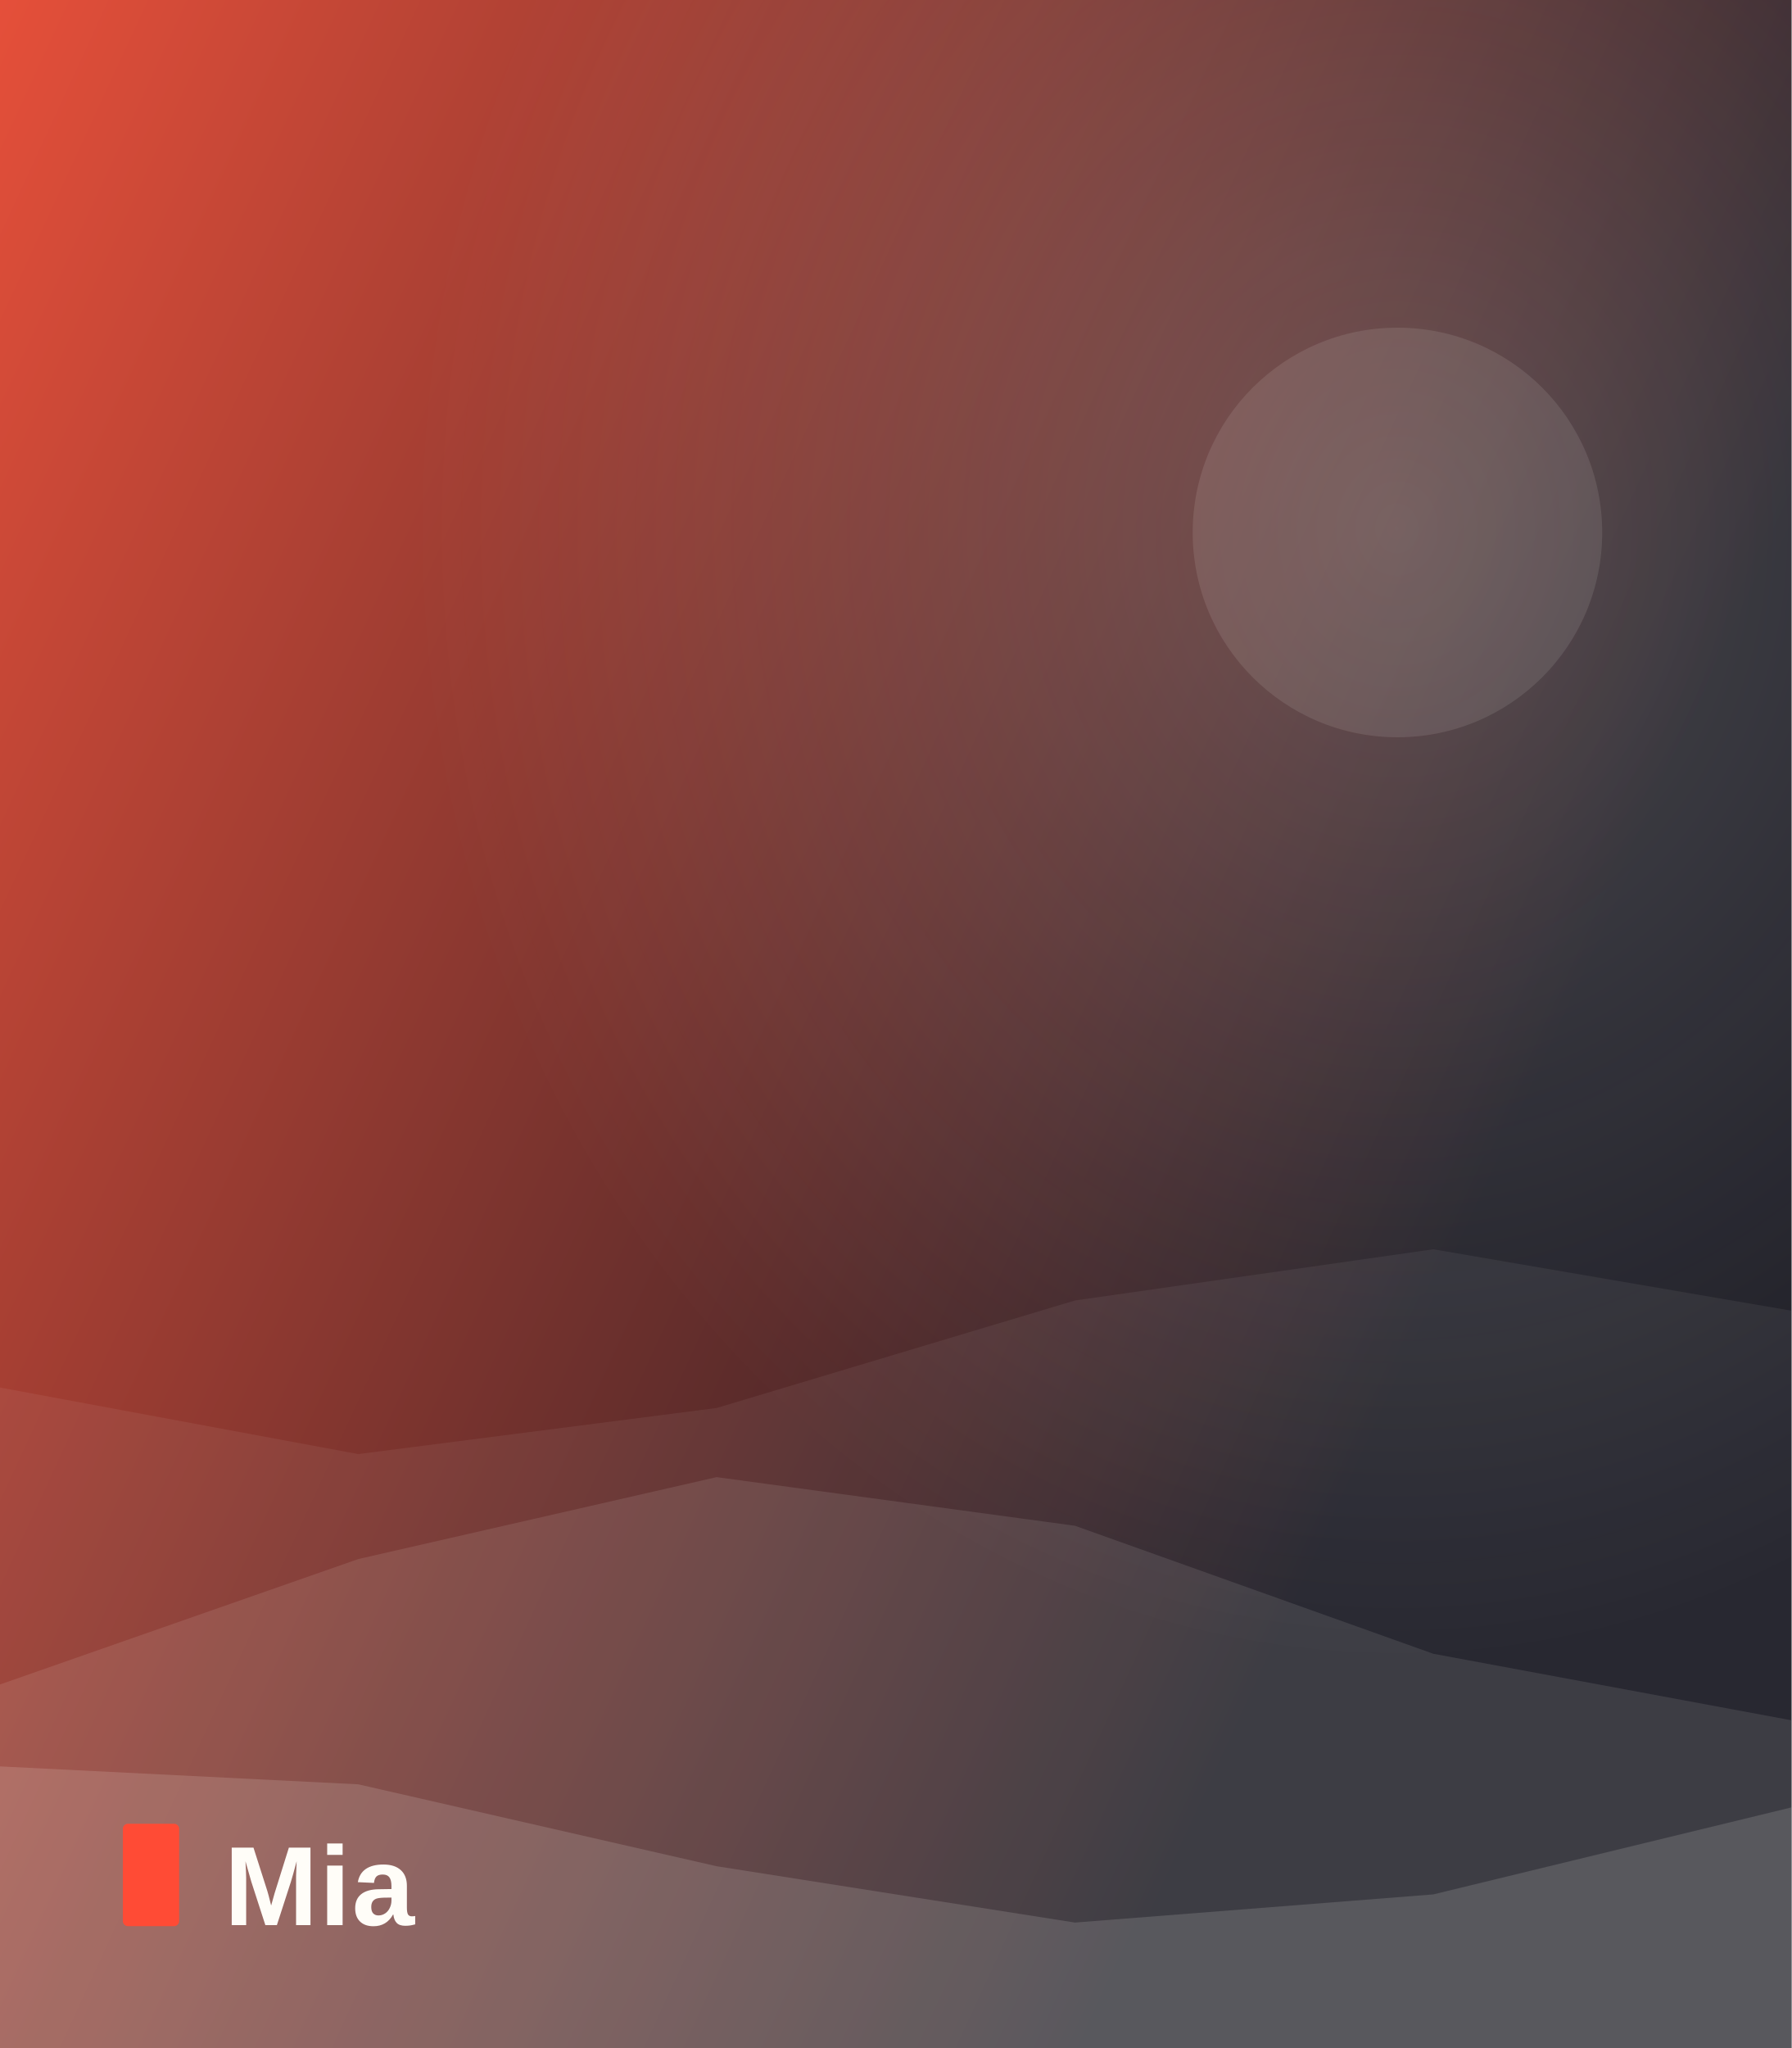
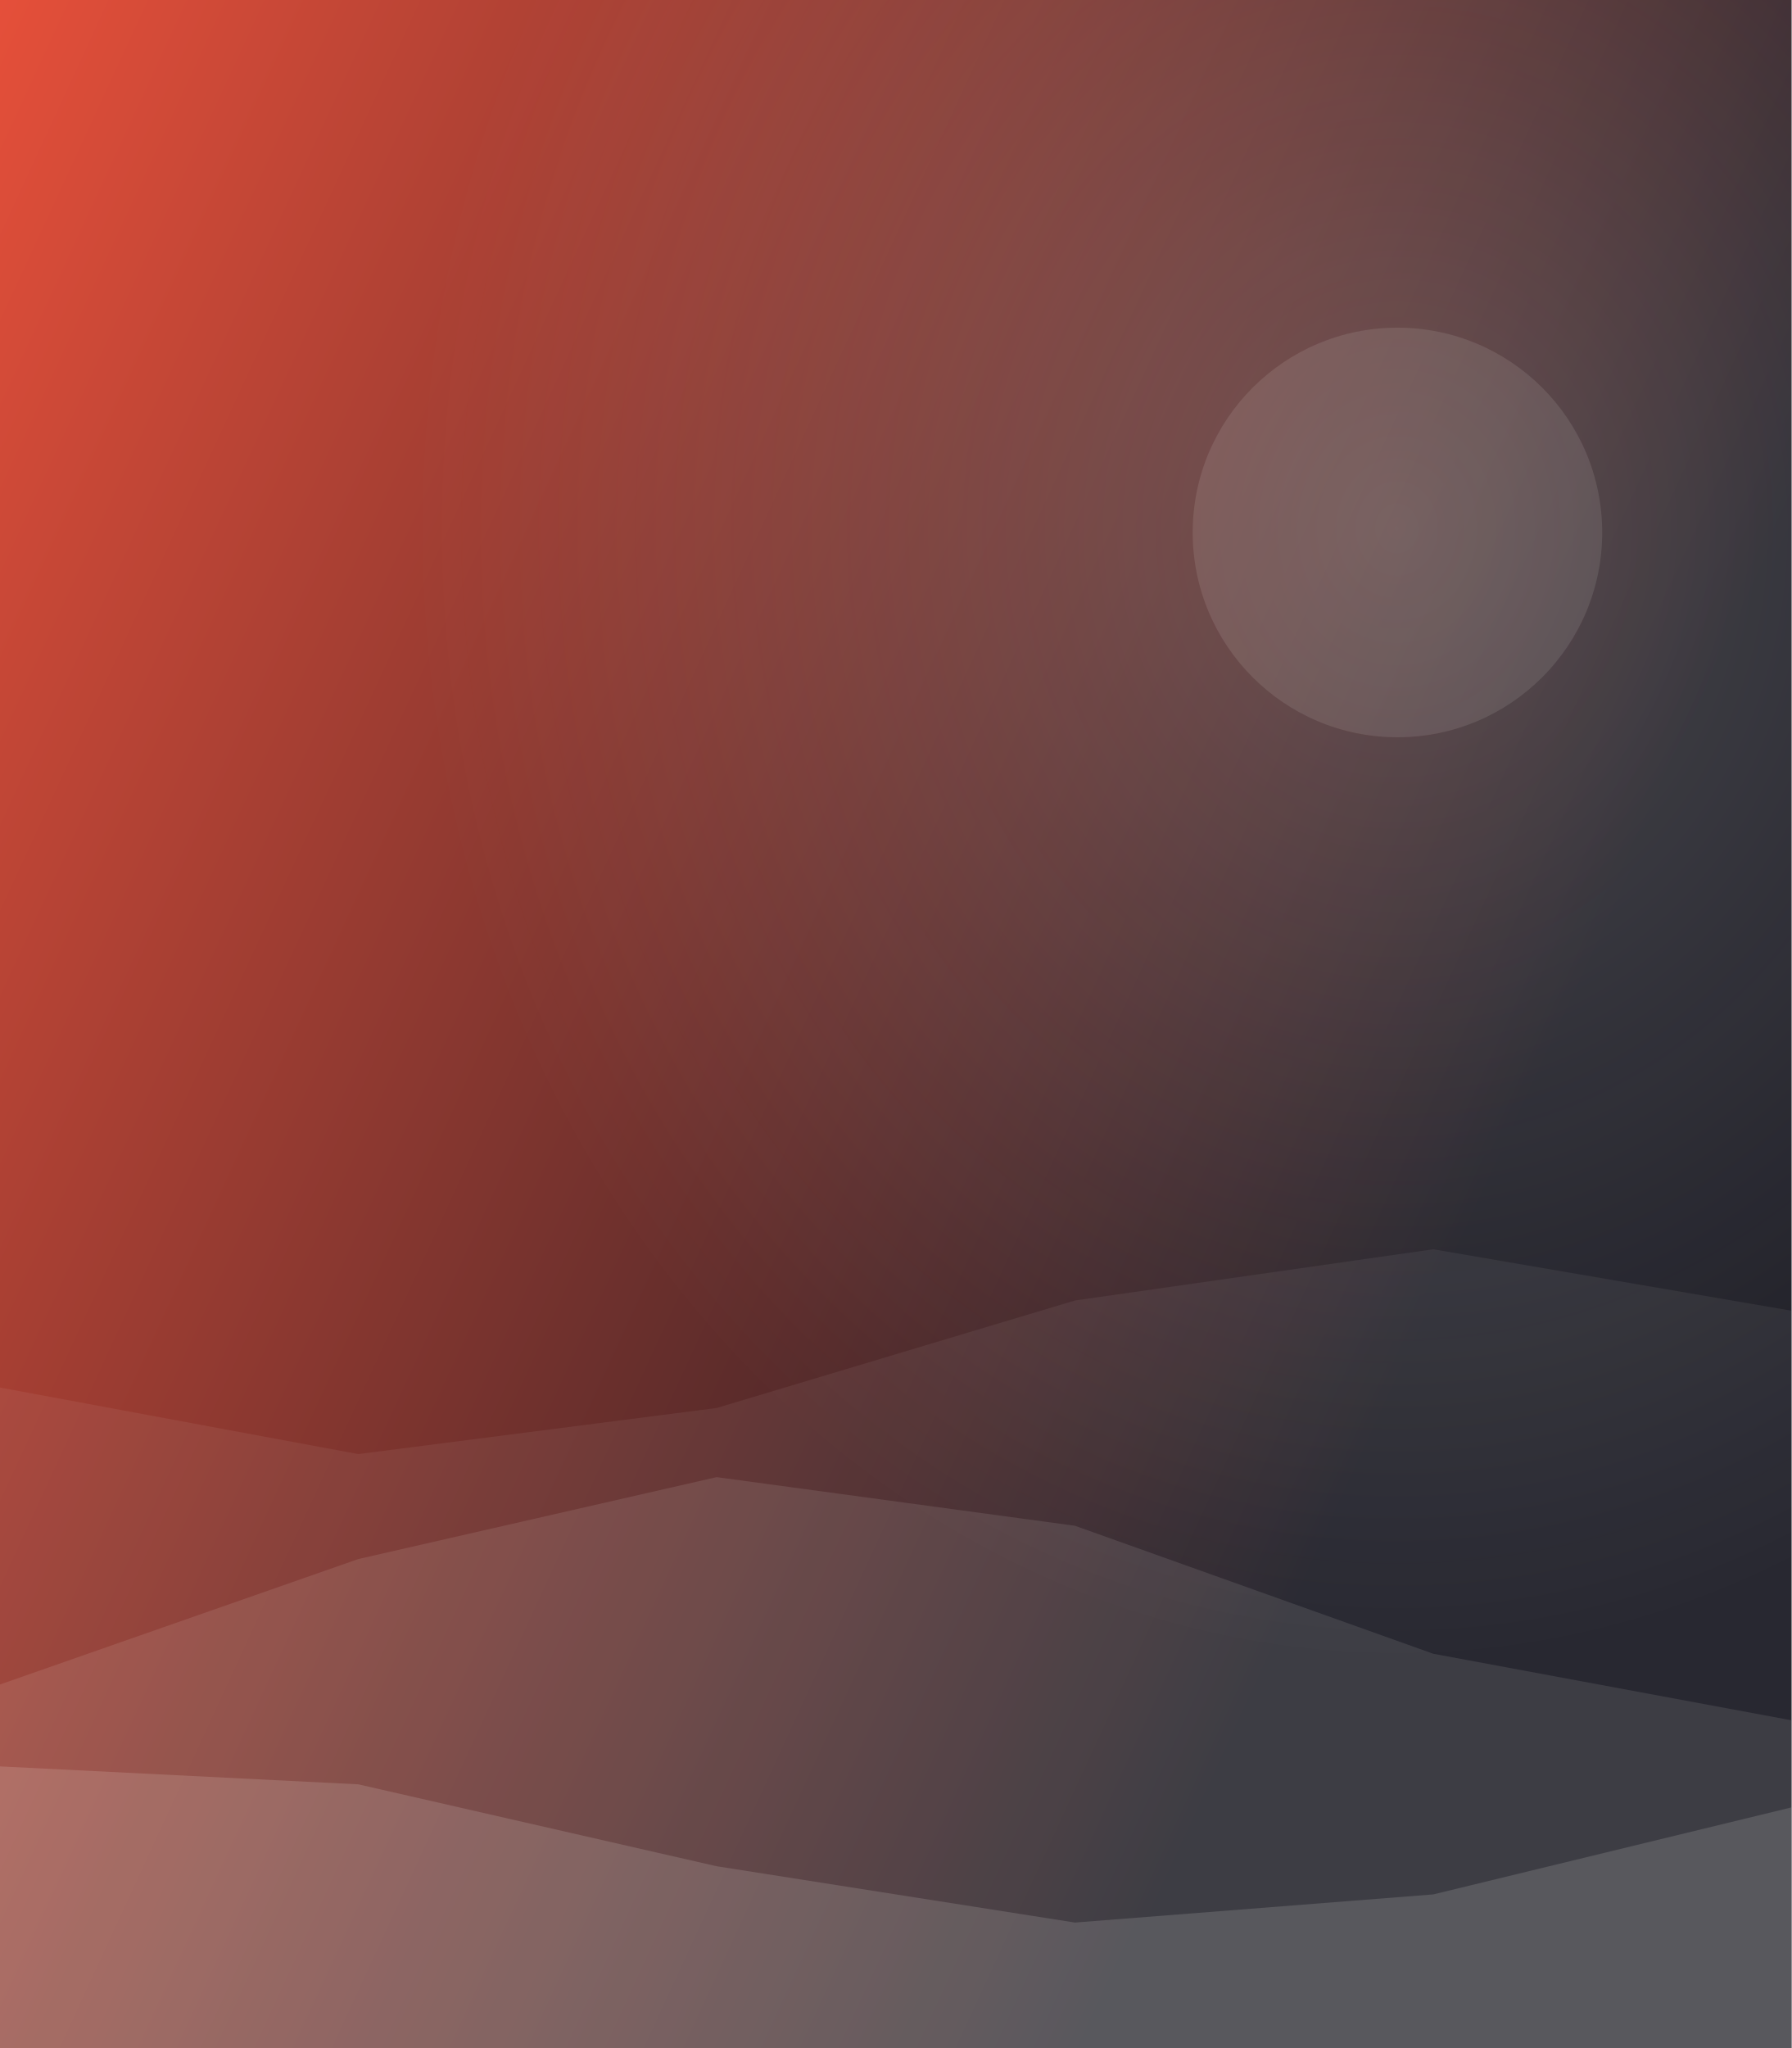
<svg xmlns="http://www.w3.org/2000/svg" width="700" height="800" viewBox="0 0 700 800" role="img" preserveAspectRatio="xMidYMid slice">
  <defs>
    <linearGradient id="g" gradientTransform="rotate(28)">
      <stop offset="0" stop-color="#E8503A" />
      <stop offset="1" stop-color="#1B1B24" />
    </linearGradient>
    <radialGradient id="glow" cx="78%" cy="26%" r="55%">
      <stop offset="0" stop-color="#FFFDF8" stop-opacity="0.20" />
      <stop offset="1" stop-color="#FFFDF8" stop-opacity="0" />
    </radialGradient>
  </defs>
  <rect width="700" height="800" fill="url(#g)" />
  <rect width="700" height="800" fill="url(#glow)" />
  <circle cx="546" cy="208" r="80" fill="#FFFDF8" opacity="0.10" />
  <polygon points="0,800 0,542 140,568 280,550 420,508 560,488 700,512 700,800" fill="#FFFDF8" opacity="0.06" />
  <polygon points="0,800 0,658 140,609 280,577 420,596 560,646 700,672 700,800" fill="#FFFDF8" opacity="0.1" />
  <polygon points="0,800 0,690 140,697 280,729 420,751 560,740 700,706 700,800" fill="#FFFDF8" opacity="0.14" />
-   <rect x="48" y="712.4" width="22" height="40" rx="2" fill="#FF4B35" />
-   <text x="87.6" y="752" font-family="'Space Grotesk', Arial, sans-serif" font-size="44" font-weight="700" fill="#FFFDF8" letter-spacing="0.5">Mia</text>
</svg>
